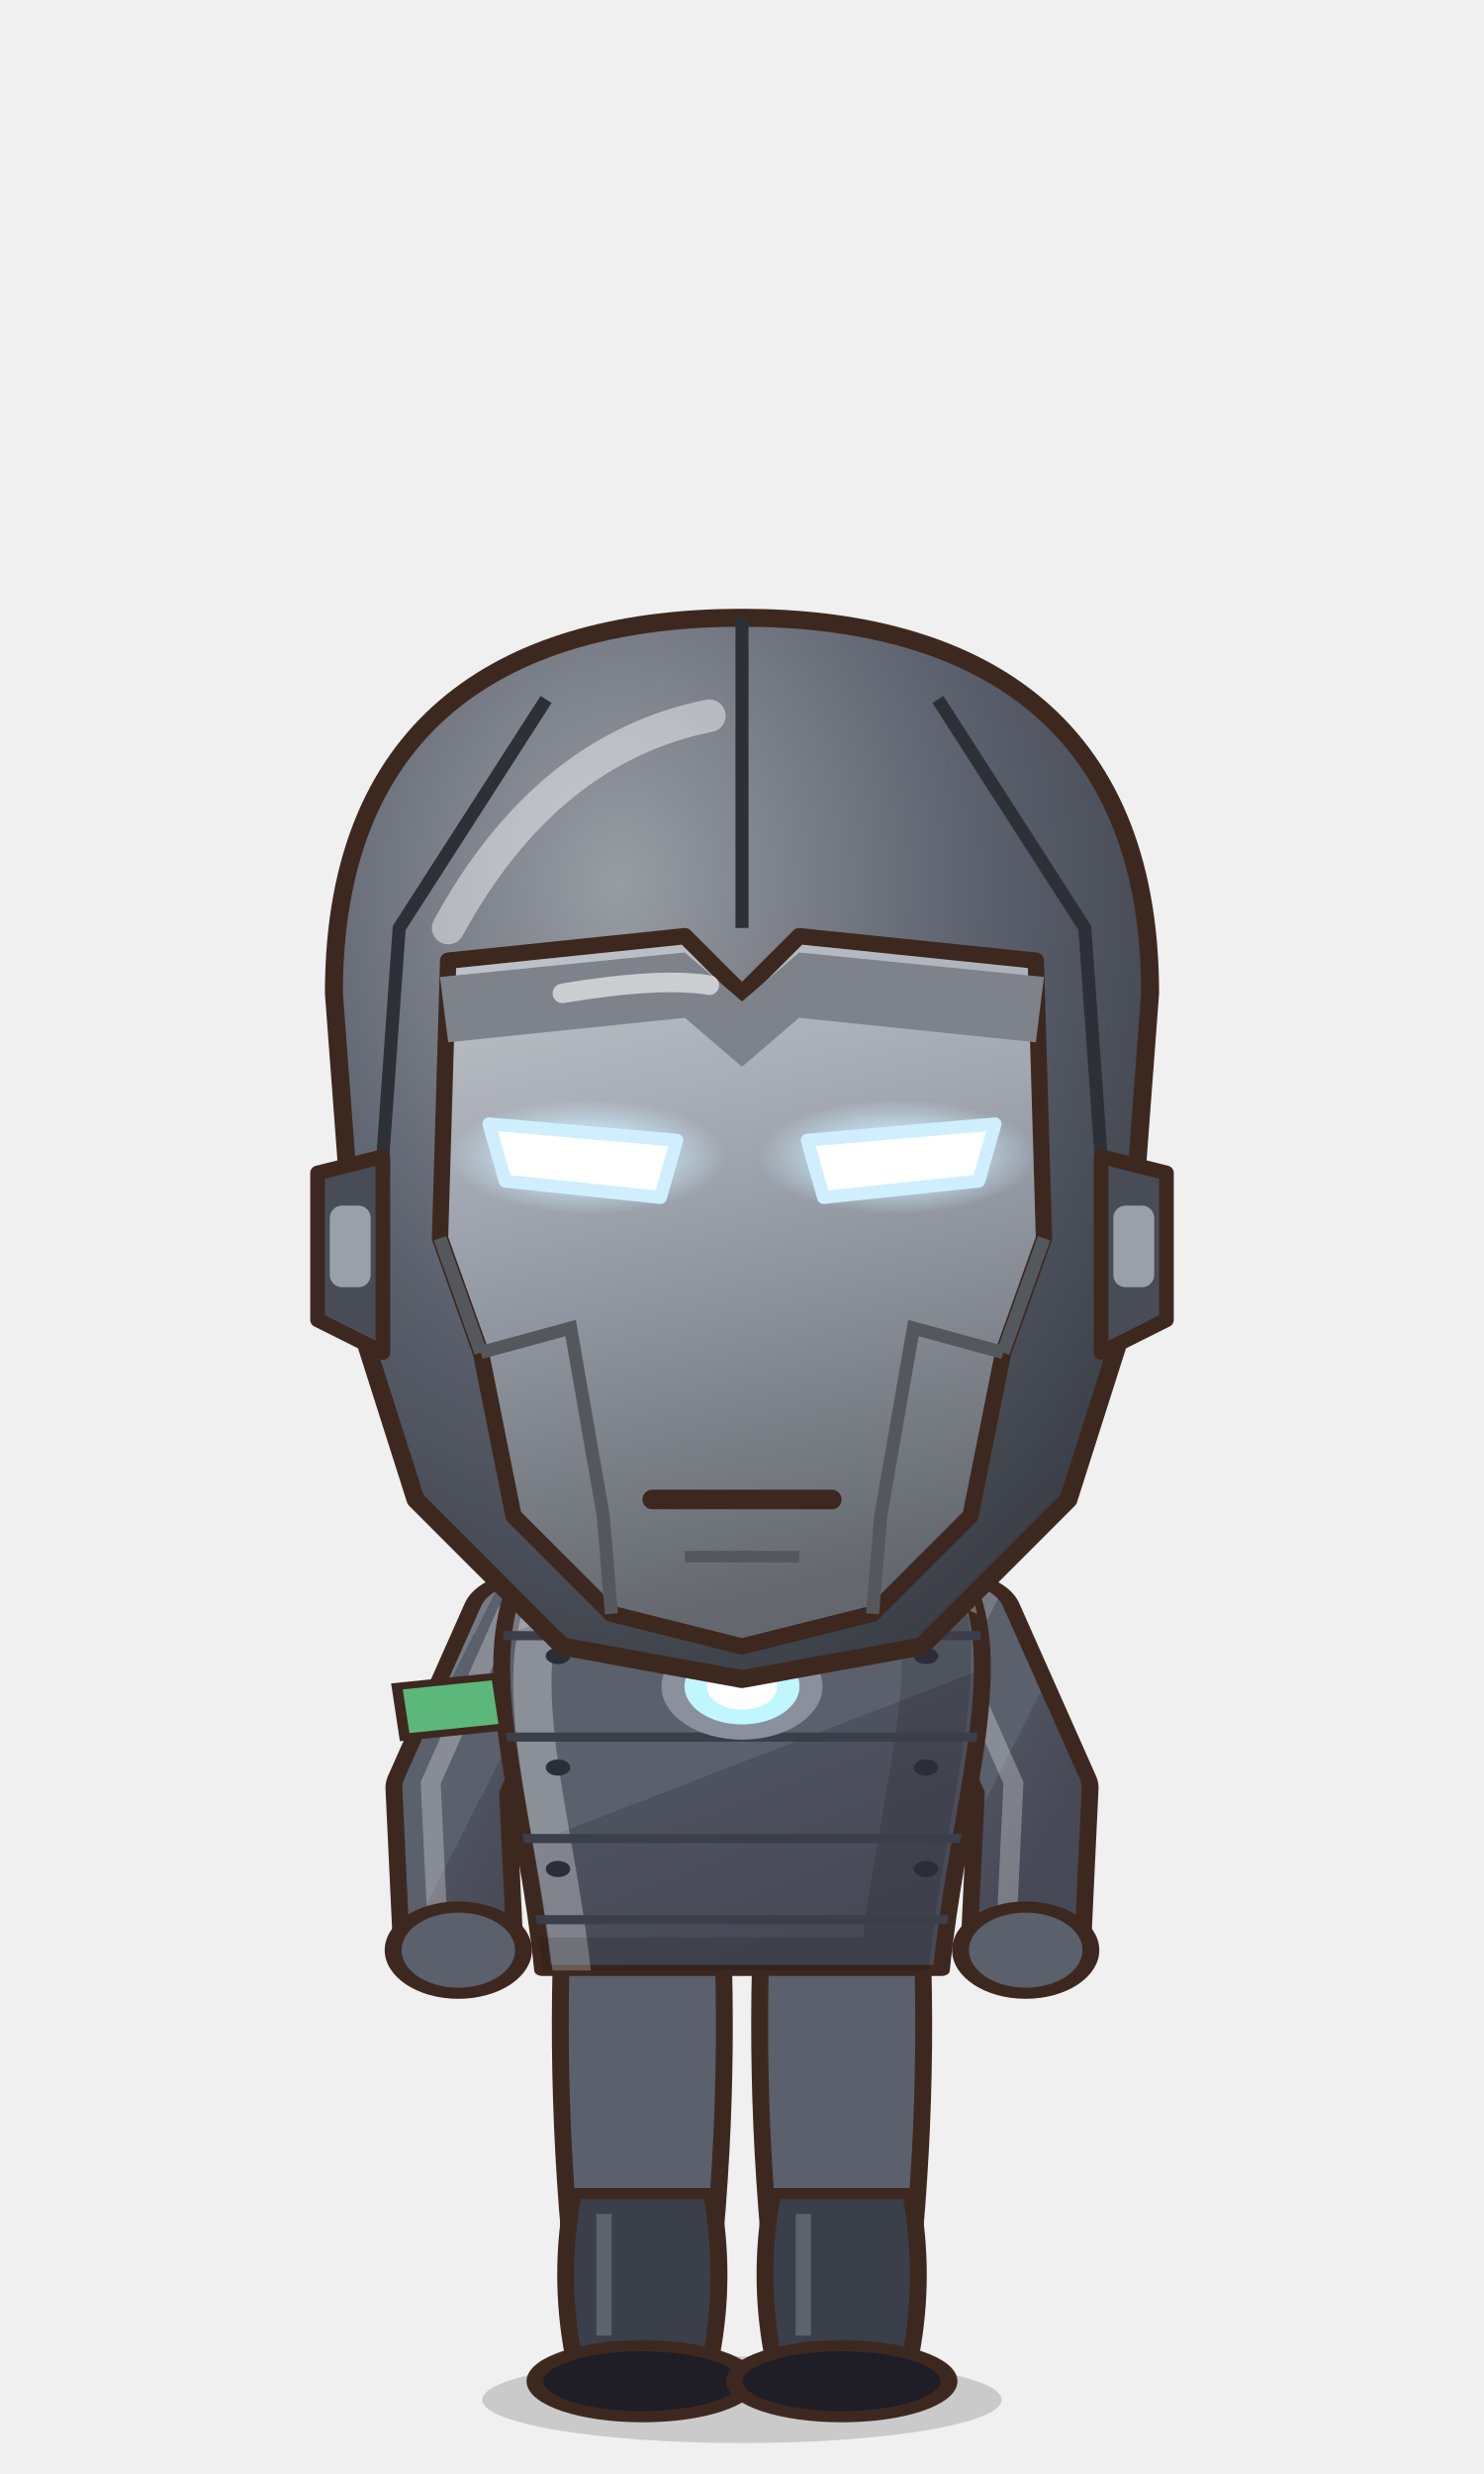
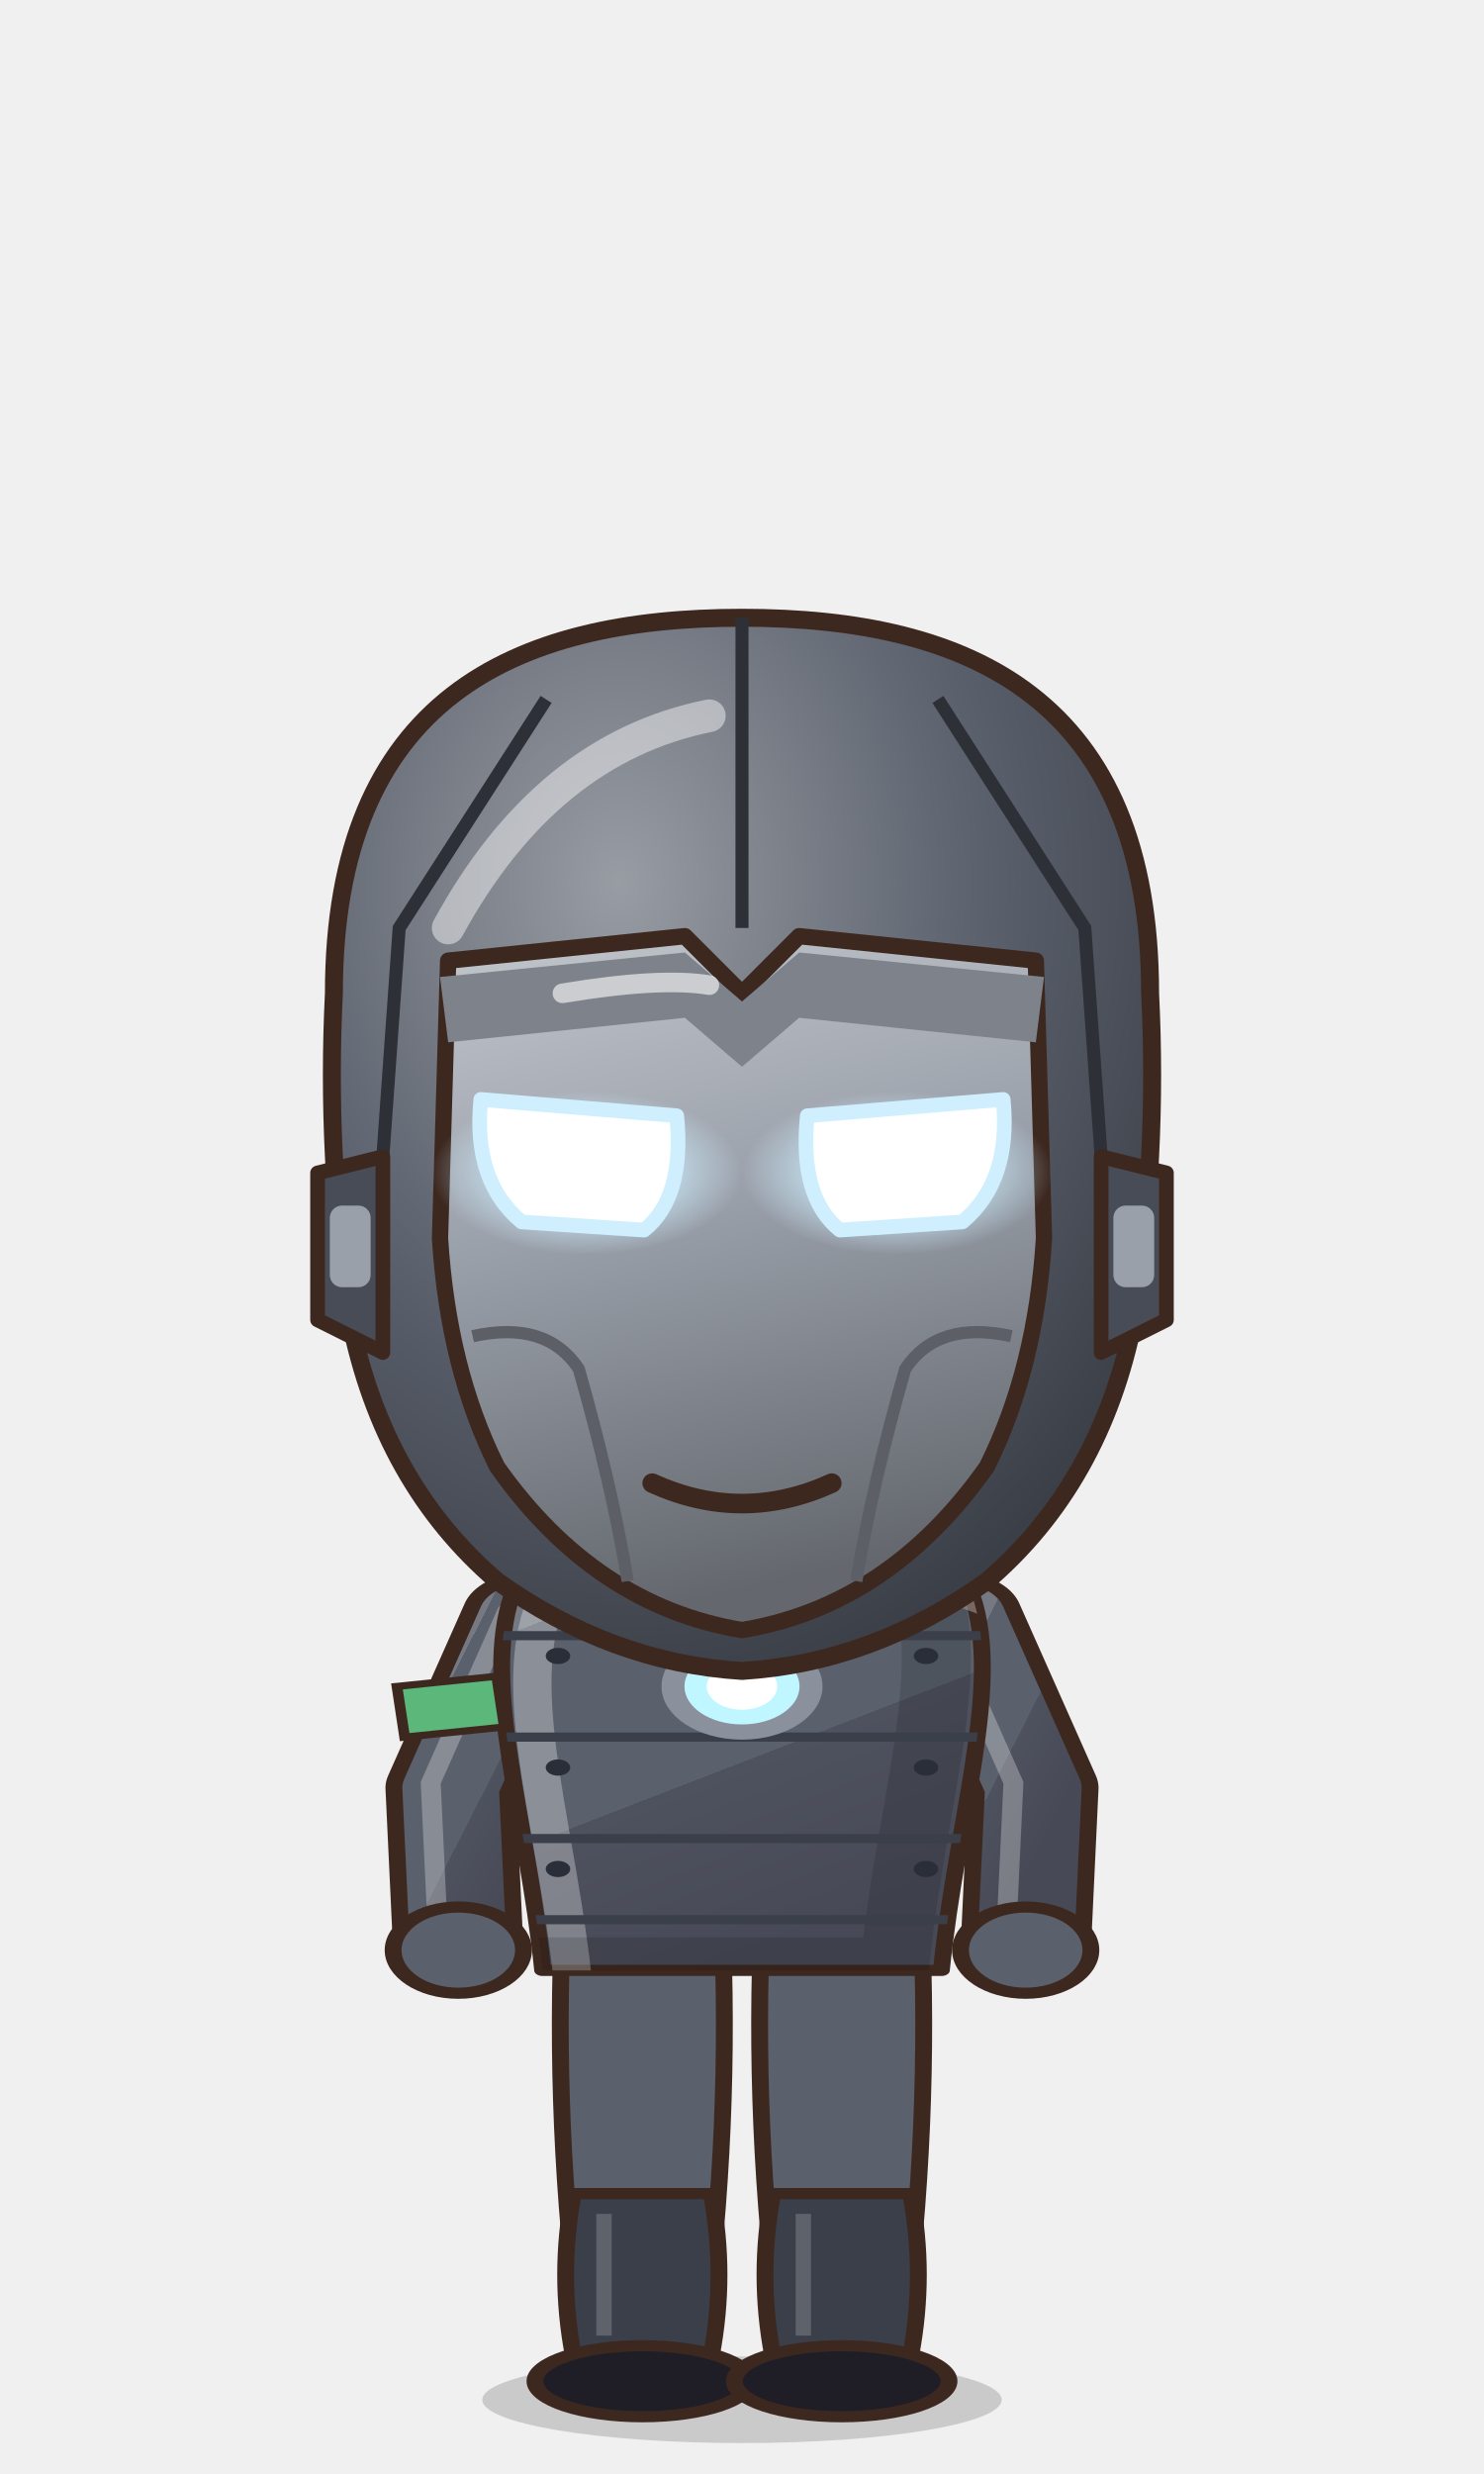
<svg xmlns="http://www.w3.org/2000/svg" viewBox="-120 -180 240 400" width="81.6" height="136.0">
  <defs>
    <linearGradient id="hair108" x1="0" y1="0" x2=".35" y2="1">
      <stop offset="0" stop-color="#4c4743" />
      <stop offset=".16" stop-color="#4c4743" />
      <stop offset=".16" stop-color="#2a2420" />
      <stop offset=".58" stop-color="#2a2420" />
      <stop offset=".58" stop-color="#262020" />
      <stop offset="1" stop-color="#221d1d" />
    </linearGradient>
    <radialGradient id="skin108" cx=".4" cy=".32" r=".85">
      <stop offset="0" stop-color="#ffe0c8" />
      <stop offset=".84" stop-color="#ffe0c8" />
      <stop offset=".84" stop-color="#f1cab1" />
      <stop offset="1" stop-color="#f1cab1" />
    </radialGradient>
    <linearGradient id="cloth108" x1="0" y1="0" x2=".45" y2="1">
      <stop offset="0" stop-color="#747983" />
      <stop offset=".16" stop-color="#747983" />
      <stop offset=".16" stop-color="#5a606c" />
      <stop offset=".6" stop-color="#5a606c" />
      <stop offset=".6" stop-color="#4e515e" />
      <stop offset="1" stop-color="#474a56" />
    </linearGradient>
    <linearGradient id="iris108" x1="0" y1="0" x2="0" y2="1">
      <stop offset="0" stop-color="#211a12" />
      <stop offset=".5" stop-color="#4a3a2a" />
      <stop offset="1" stop-color="#9b9289" />
    </linearGradient>
    <linearGradient id="gold108" x1="0" y1="0" x2="1" y2="1">
      <stop offset="0" stop-color="#f6d27a" />
      <stop offset=".55" stop-color="#d9a63a" />
      <stop offset="1" stop-color="#a8761e" />
    </linearGradient>
    <linearGradient id="steel108" x1="0" y1="0" x2="1" y2="1">
      <stop offset="0" stop-color="#e4e8ee" />
      <stop offset=".5" stop-color="#9aa3ad" />
      <stop offset="1" stop-color="#5a606a" />
    </linearGradient>
    <linearGradient id="beard108" x1="0" y1="0" x2="0" y2="1">
      <stop offset="0" stop-color="#e6e6ea" />
      <stop offset="1" stop-color="#b8b8c2" />
    </linearGradient>
    <radialGradient id="hawkiris108" cx=".45" cy=".4" r=".7">
      <stop offset="0" stop-color="#ffe27a" />
      <stop offset=".6" stop-color="#e8a52a" />
      <stop offset="1" stop-color="#9a5a12" />
    </radialGradient>
    <linearGradient id="straw108" x1="0" y1="0" x2=".3" y2="1">
      <stop offset="0" stop-color="#ffe7aa" />
      <stop offset=".16" stop-color="#ffe7aa" />
      <stop offset=".16" stop-color="#ffe39a" />
      <stop offset=".58" stop-color="#ffe39a" />
      <stop offset=".58" stop-color="#e9b456" />
      <stop offset="1" stop-color="#d6a54f" />
    </linearGradient>
    <radialGradient id="blush108">
      <stop offset="0" stop-color="#ff7f86" stop-opacity=".9" />
      <stop offset="1" stop-color="#ff7f86" stop-opacity="0" />
    </radialGradient>
    <clipPath id="face108">
      <path d="M -46,-4 C -47,-38 -25,-55 0,-55 C 25,-55 47,-38 46,-4 C 45,23 26,43 0,44 C -26,43 -45,23 -46,-4 Z" />
    </clipPath>
    <clipPath id="torso108">
      <path d="M -30,50 C -34,68 -28,94 -26,124 L 26,124 C 28,94 34,68 30,50 C 18,40 -18,40 -30,50 Z" />
    </clipPath>
  </defs>
  <ellipse cx="0" cy="208" rx="42" ry="7" fill="#000000" opacity=".16" />
  <g transform="translate(0,73.0) scale(1.320,1.320) translate(0,-44)" />
  <g transform="translate(0,205) scale(1.24,0.82) translate(0,-205)">
    <rect x="20" y="-16" width="16" height="44" rx="4" fill="#5a606c" stroke="#3d2820" stroke-width="2" stroke-linejoin="round" />
    <rect x="22" y="-26" width="12" height="14" fill="#3a3f4a" stroke="#3d2820" stroke-width="2" stroke-linejoin="round" />
    <path d="M -23.5,118 Q -24.5,160.0 -20.5,202 L -5.5,202 Q -1.5,160.0 -2.5,118 Z" fill="#5a606c" stroke="#3d2820" stroke-width="2.2" stroke-linejoin="round" />
    <path d="M -22,168 Q -24,184.0 -22,200 L -4,200 Q -2,184.0 -4,168 Z" fill="#3a3f4a" stroke="#3d2820" stroke-width="2.2" stroke-linejoin="round" />
    <path d="M -18,172 L -18,196" stroke="#ffffff" stroke-width="2" opacity=".18" />
    <ellipse cx="-13" cy="205" rx="14" ry="7" fill="#1f1d26" stroke="#3d2820" stroke-width="2.2" stroke-linejoin="round" />
    <path d="M 2.5,118 Q 1.5,160.0 5.5,202 L 20.5,202 Q 24.5,160.0 23.5,118 Z" fill="#5a606c" stroke="#3d2820" stroke-width="2.2" stroke-linejoin="round" />
    <path d="M 4,168 Q 2,184.0 4,200 L 22,200 Q 24,184.0 22,168 Z" fill="#3a3f4a" stroke="#3d2820" stroke-width="2.2" stroke-linejoin="round" />
    <path d="M 8,172 L 8,196" stroke="#ffffff" stroke-width="2" opacity=".18" />
    <ellipse cx="13" cy="205" rx="14" ry="7" fill="#1f1d26" stroke="#3d2820" stroke-width="2.2" stroke-linejoin="round" />
    <path d="M -28,54 L -38,88 L -37,120" stroke="#3d2820" stroke-width="17" fill="none" stroke-linecap="round" stroke-linejoin="round" />
    <path d="M -28,54 L -38,88 L -37,120" stroke="url(#cloth108)" stroke-width="12.6" fill="none" stroke-linecap="round" stroke-linejoin="round" />
    <path d="M -28,54 L -38,88 L -37,120" transform="translate(-2.6,-1)" stroke="#ffffff" stroke-width="2.6" fill="none" stroke-linecap="round" stroke-linejoin="round" opacity=".28" />
    <path d="M 28,54 L 38,88 L 37,120" stroke="#3d2820" stroke-width="17" fill="none" stroke-linecap="round" stroke-linejoin="round" />
    <path d="M 28,54 L 38,88 L 37,120" stroke="url(#cloth108)" stroke-width="12.6" fill="none" stroke-linecap="round" stroke-linejoin="round" />
    <path d="M 28,54 L 38,88 L 37,120" transform="translate(-2.6,-1)" stroke="#ffffff" stroke-width="2.6" fill="none" stroke-linecap="round" stroke-linejoin="round" opacity=".28" />
    <path d="M -30,50 C -34,68 -28,94 -26,124 L 26,124 C 28,94 34,68 30,50 C 18,40 -18,40 -30,50 Z" fill="url(#cloth108)" stroke="#3d2820" stroke-width="2.2" stroke-linejoin="round" />
    <g clip-path="url(#torso108)">
      <path d="M -30,50 C -34,68 -28,94 -26,124 L 26,124 C 28,94 34,68 30,50 C 18,40 -18,40 -30,50 Z" transform="translate(4,3)" fill="none" stroke="#ffffff" stroke-width="5" opacity=".3" />
      <path d="M -30,50 C -34,68 -28,94 -26,124 L 26,124 C 28,94 34,68 30,50 C 18,40 -18,40 -30,50 Z" transform="translate(-6,-2)" fill="none" stroke="#000000" stroke-width="9" opacity=".13" />
    </g>
    <g clip-path="url(#torso108)">
      <path d="M -40,58 L 40,58" stroke="#3a3f4a" stroke-width="1.8" />
      <path d="M -40,78 L 40,78" stroke="#3a3f4a" stroke-width="1.8" />
      <path d="M -40,98 L 40,98" stroke="#3a3f4a" stroke-width="1.8" />
      <path d="M -40,114 L 40,114" stroke="#3a3f4a" stroke-width="1.8" />
      <circle cx="-24" cy="62" r="1.6" fill="#2a2e38" />
      <circle cx="-24" cy="84" r="1.6" fill="#2a2e38" />
      <circle cx="-24" cy="104" r="1.6" fill="#2a2e38" />
      <circle cx="24" cy="62" r="1.6" fill="#2a2e38" />
      <circle cx="24" cy="84" r="1.6" fill="#2a2e38" />
      <circle cx="24" cy="104" r="1.6" fill="#2a2e38" />
    </g>
    <circle cx="0" cy="68" r="9" fill="#bff6ff" stroke="#8a909c" stroke-width="3" />
    <circle cx="0" cy="68" r="4.6" fill="#ffffff" />
    <circle cx="-37" cy="120" r="8.5" fill="#5a606c" stroke="#3d2820" stroke-width="2.2" />
    <circle cx="37" cy="120" r="8.5" fill="#5a606c" stroke="#3d2820" stroke-width="2.2" />
    <path d="M -45,68 L -32,66 L -31,76 L -44,78 Z" fill="#5cb87a" stroke="#3d2820" stroke-width="1.4" />
    <path d="M -10,34 L 10,34 L 9,46 Q 0,50 -9,46 Z" fill="#f1cab1" />
  </g>
  <g transform="translate(0,73.0) scale(1.320,1.320) translate(0,-44)">
    <path d="M -46,-4 C -47,-38 -25,-55 0,-55 C 25,-55 47,-38 46,-4 C 45,23 26,43 0,44 C -26,43 -45,23 -46,-4 Z" fill="url(#skin108)" stroke="#3d2820" stroke-width="2.2" stroke-linejoin="round" />
    <g clip-path="url(#face108)">
      <path d="M -46,-4 C -47,-38 -25,-55 0,-55 C 25,-55 47,-38 46,-4 C 45,23 26,43 0,44 C -26,43 -45,23 -46,-4 Z" transform="translate(3.5,2.5)" fill="none" stroke="#ffffff" stroke-width="3.4" opacity=".45" />
    </g>
    <g clip-path="url(#face108)">
      <path d="M 0,0 Z" transform="translate(0,6)" fill="#e7bca4" opacity=".5" />
    </g>
    <ellipse cx="-17" cy="8" rx="10" ry="9" fill="#ffffff" />
    <ellipse cx="-17" cy="9" rx="8.6" ry="8" fill="url(#iris108)" />
    <ellipse cx="-17" cy="4.0" rx="8.6" ry="3.8" fill="#1e1612" opacity=".38" />
    <ellipse cx="-17" cy="9" rx="8.6" ry="8" fill="none" stroke="#211a12" stroke-width="1.1" />
    <ellipse cx="-17" cy="10" rx="4" ry="4.05" fill="#1e1612" />
    <ellipse cx="-17" cy="13.9" rx="5" ry="2.0" fill="#ffffff" opacity=".28" />
    <circle cx="-13.5" cy="4.85" r="2.4" fill="#ffffff" />
    <circle cx="-20.2" cy="12.05" r="1.6" fill="#ffffff" opacity=".9" />
    <path d="M -28,-1.5 Q -17,-11.1 -6,-5.3" stroke="#2b1d18" stroke-width="3.4" fill="none" stroke-linecap="round" />
    <path d="M -29,-6 L -5,-10" stroke="#2b1d18" stroke-width="3.4" stroke-linecap="round" />
    <ellipse cx="17" cy="8" rx="10" ry="9" fill="#ffffff" />
    <ellipse cx="17" cy="9" rx="8.6" ry="8" fill="url(#iris108)" />
    <ellipse cx="17" cy="4.0" rx="8.6" ry="3.8" fill="#1e1612" opacity=".38" />
    <ellipse cx="17" cy="9" rx="8.6" ry="8" fill="none" stroke="#211a12" stroke-width="1.1" />
    <ellipse cx="17" cy="10" rx="4" ry="4.05" fill="#1e1612" />
    <ellipse cx="17" cy="13.9" rx="5" ry="2.0" fill="#ffffff" opacity=".28" />
    <circle cx="20.5" cy="4.85" r="2.4" fill="#ffffff" />
    <circle cx="13.8" cy="12.05" r="1.6" fill="#ffffff" opacity=".9" />
    <path d="M 6,-1.5 Q 17,-11.1 28,-5.3" stroke="#2b1d18" stroke-width="3.4" fill="none" stroke-linecap="round" />
    <path d="M 5,-10 L 29,-6" stroke="#2b1d18" stroke-width="3.4" stroke-linecap="round" />
    <path d="M -6,27 Q 2,29 8,23" stroke="#3d2820" stroke-width="2.4" fill="none" stroke-linecap="round" />
    <ellipse cx="-27" cy="22" rx="11" ry="6" fill="url(#blush108)" opacity="0.40" />
    <ellipse cx="27" cy="22" rx="11" ry="6" fill="url(#blush108)" opacity="0.40" />
    <path d="M -1,17 Q 1,19 2,17" stroke="#a78d7c" stroke-width="1.8" fill="none" stroke-linecap="round" />
    <path d="M 0,0 Z" fill="url(#hair108)" stroke="#3d2820" stroke-width="2.2" stroke-linejoin="round" />
    <defs>
      <radialGradient id="ih108" cx=".35" cy=".25" r=".9">
        <stop offset="0" stop-color="#989ca3" />
        <stop offset=".5" stop-color="#5a606c" />
        <stop offset="1" stop-color="#31343b" />
      </radialGradient>
      <linearGradient id="ip108" x1="0" y1="0" x2=".2" y2="1">
        <stop offset="0" stop-color="#c2c6cc" />
        <stop offset=".45" stop-color="#9aa0aa" />
        <stop offset="1" stop-color="#64686e" />
      </linearGradient>
      <radialGradient id="ig108">
        <stop offset="0" stop-color="#ffffff" />
        <stop offset=".45" stop-color="#cfefff" />
        <stop offset="1" stop-color="#cfefff" stop-opacity="0" />
      </radialGradient>
    </defs>
-     <path d="M -47,14 L -50,-26 C -50,-60 -28,-72 0,-72 C 28,-72 50,-60 50,-26 L 47,14 L 40,36 L 22,54 L 0,58 L -22,54 L -40,36 Z" fill="url(#ih108)" stroke="#3d2820" stroke-width="2.2" stroke-linejoin="round" />
+     <path d="M -48,14 Q -51,-6 -50,-26 C -50,-62 -28,-72 0,-72 C 28,-72 50,-62 50,-26 Q 51,-6 48,14 Q 44,34 30,46 Q 16,56 0,57 Q -16,56 -30,46 Q -44,34 -48,14 Z" fill="url(#ih108)" stroke="#3d2820" stroke-width="2.2" stroke-linejoin="round" />
    <defs>
      <clipPath id="ic108">
-         <path d="M -47,14 L -50,-26 C -50,-60 -28,-72 0,-72 C 28,-72 50,-60 50,-26 L 47,14 L 40,36 L 22,54 L 0,58 L -22,54 L -40,36 Z" />
+         <path d="M -48,14 Q -51,-6 -50,-26 C -50,-62 -28,-72 0,-72 C 28,-72 50,-62 50,-26 Q 51,-6 48,14 Q 44,34 30,46 Q 16,56 0,57 Q -16,56 -30,46 Q -44,34 -48,14 Z" />
      </clipPath>
    </defs>
    <g clip-path="url(#ic108)">
      <path d="M 0,-72 L 0,-34 M -24,-62 L -42,-34 L -44,-6 M 24,-62 L 42,-34 L 44,-6" stroke="#2d3036" stroke-width="1.6" fill="none" />
    </g>
    <path d="M -44,-6 L -52,-4 L -52,14 L -44,18 Z" fill="#484c56" stroke="#3d2820" stroke-width="1.8" stroke-linejoin="round" />
    <rect x="-50.5" y="0" width="5" height="10" rx="1.5" fill="#9aa0aa" />
    <path d="M 44,-6 L 52,-4 L 52,14 L 44,18 Z" fill="#484c56" stroke="#3d2820" stroke-width="1.8" stroke-linejoin="round" />
    <rect x="45.5" y="0" width="5" height="10" rx="1.5" fill="#9aa0aa" />
-     <path d="M -36,-30 L -7,-33 L 0,-26 L 7,-33 L 36,-30 L 37,4 L 32,18 L 28,38 L 16,50 L 0,54 L -16,50 L -28,38 L -32,18 L -37,4 Z" fill="url(#ip108)" stroke="#3d2820" stroke-width="2" stroke-linejoin="round" />
+     <path d="M -36,-30 L -7,-33 L 0,-26 L 7,-33 L 36,-30 L 37,4 Q 36,20 30,32 Q 18,49 0,52 Q -18,49 -30,32 Q -36,20 -37,4 Z" fill="url(#ip108)" stroke="#3d2820" stroke-width="2" stroke-linejoin="round" />
    <path d="M -37,-28 L -7,-31 L 0,-25 L 7,-31 L 37,-28 L 36,-20 L 7,-23 L 0,-17 L -7,-23 L -36,-20 Z" fill="#7e838b" />
-     <path d="M -32,18 L -21,15 L -17,38 L -16,50 M -37,4 L -32,18" stroke="#54585d" stroke-width="1.6" fill="none" />
-     <path d="M 32,18 L 21,15 L 17,38 L 16,50 M 37,4 L 32,18" stroke="#54585d" stroke-width="1.6" fill="none" />
-     <path d="M -11,36 L 11,36" stroke="#3d2820" stroke-width="2.4" stroke-linecap="round" />
-     <path d="M -7,43 L 7,43" stroke="#54585d" stroke-width="1.4" />
-     <ellipse cx="-19" cy="-6" rx="17" ry="7" fill="url(#ig108)" opacity=".75" />
-     <path d="M -31,-10 L -8,-8 L -10,-1 L -29,-3 Z" fill="#ffffff" stroke="#cfefff" stroke-width="1.6" stroke-linejoin="round" />
-     <ellipse cx="19" cy="-6" rx="17" ry="7" fill="url(#ig108)" opacity=".75" />
-     <path d="M 31,-10 L 8,-8 L 10,-1 L 29,-3 Z" fill="#ffffff" stroke="#cfefff" stroke-width="1.6" stroke-linejoin="round" />
+     <path d="M -33,16 Q -24,14 -20,20 Q -16,34 -14,46" stroke="#5c6066" stroke-width="1.5" fill="none" />
+     <path d="M 33,16 Q 24,14 20,20 Q 16,34 14,46" stroke="#5c6066" stroke-width="1.5" fill="none" />
+     <path d="M -11,34 Q 0,39 11,34" stroke="#3d2820" stroke-width="2.4" fill="none" stroke-linecap="round" />
+     <ellipse cx="-19" cy="-4" rx="19" ry="10" fill="url(#ig108)" opacity=".8" />
+     <path d="M -32,-13 L -8,-11 Q -7,-1 -12,3 L -27,2 Q -33,-3 -32,-13 Z" fill="#ffffff" stroke="#cfefff" stroke-width="1.8" stroke-linejoin="round" />
+     <ellipse cx="19" cy="-4" rx="19" ry="10" fill="url(#ig108)" opacity=".8" />
+     <path d="M 32,-13 L 8,-11 Q 7,-1 12,3 L 27,2 Q 33,-3 32,-13 Z" fill="#ffffff" stroke="#cfefff" stroke-width="1.8" stroke-linejoin="round" />
    <path d="M -22,-26 Q -10,-28 -4,-27" stroke="#ffffff" stroke-width="2.4" fill="none" stroke-linecap="round" opacity=".6" />
    <path d="M -36,-34 Q -24,-56 -4,-60" stroke="#ffffff" stroke-width="4" fill="none" stroke-linecap="round" opacity=".45" />
  </g>
  <g transform="translate(0,205) scale(1.24,0.82) translate(0,-205)" />
</svg>
